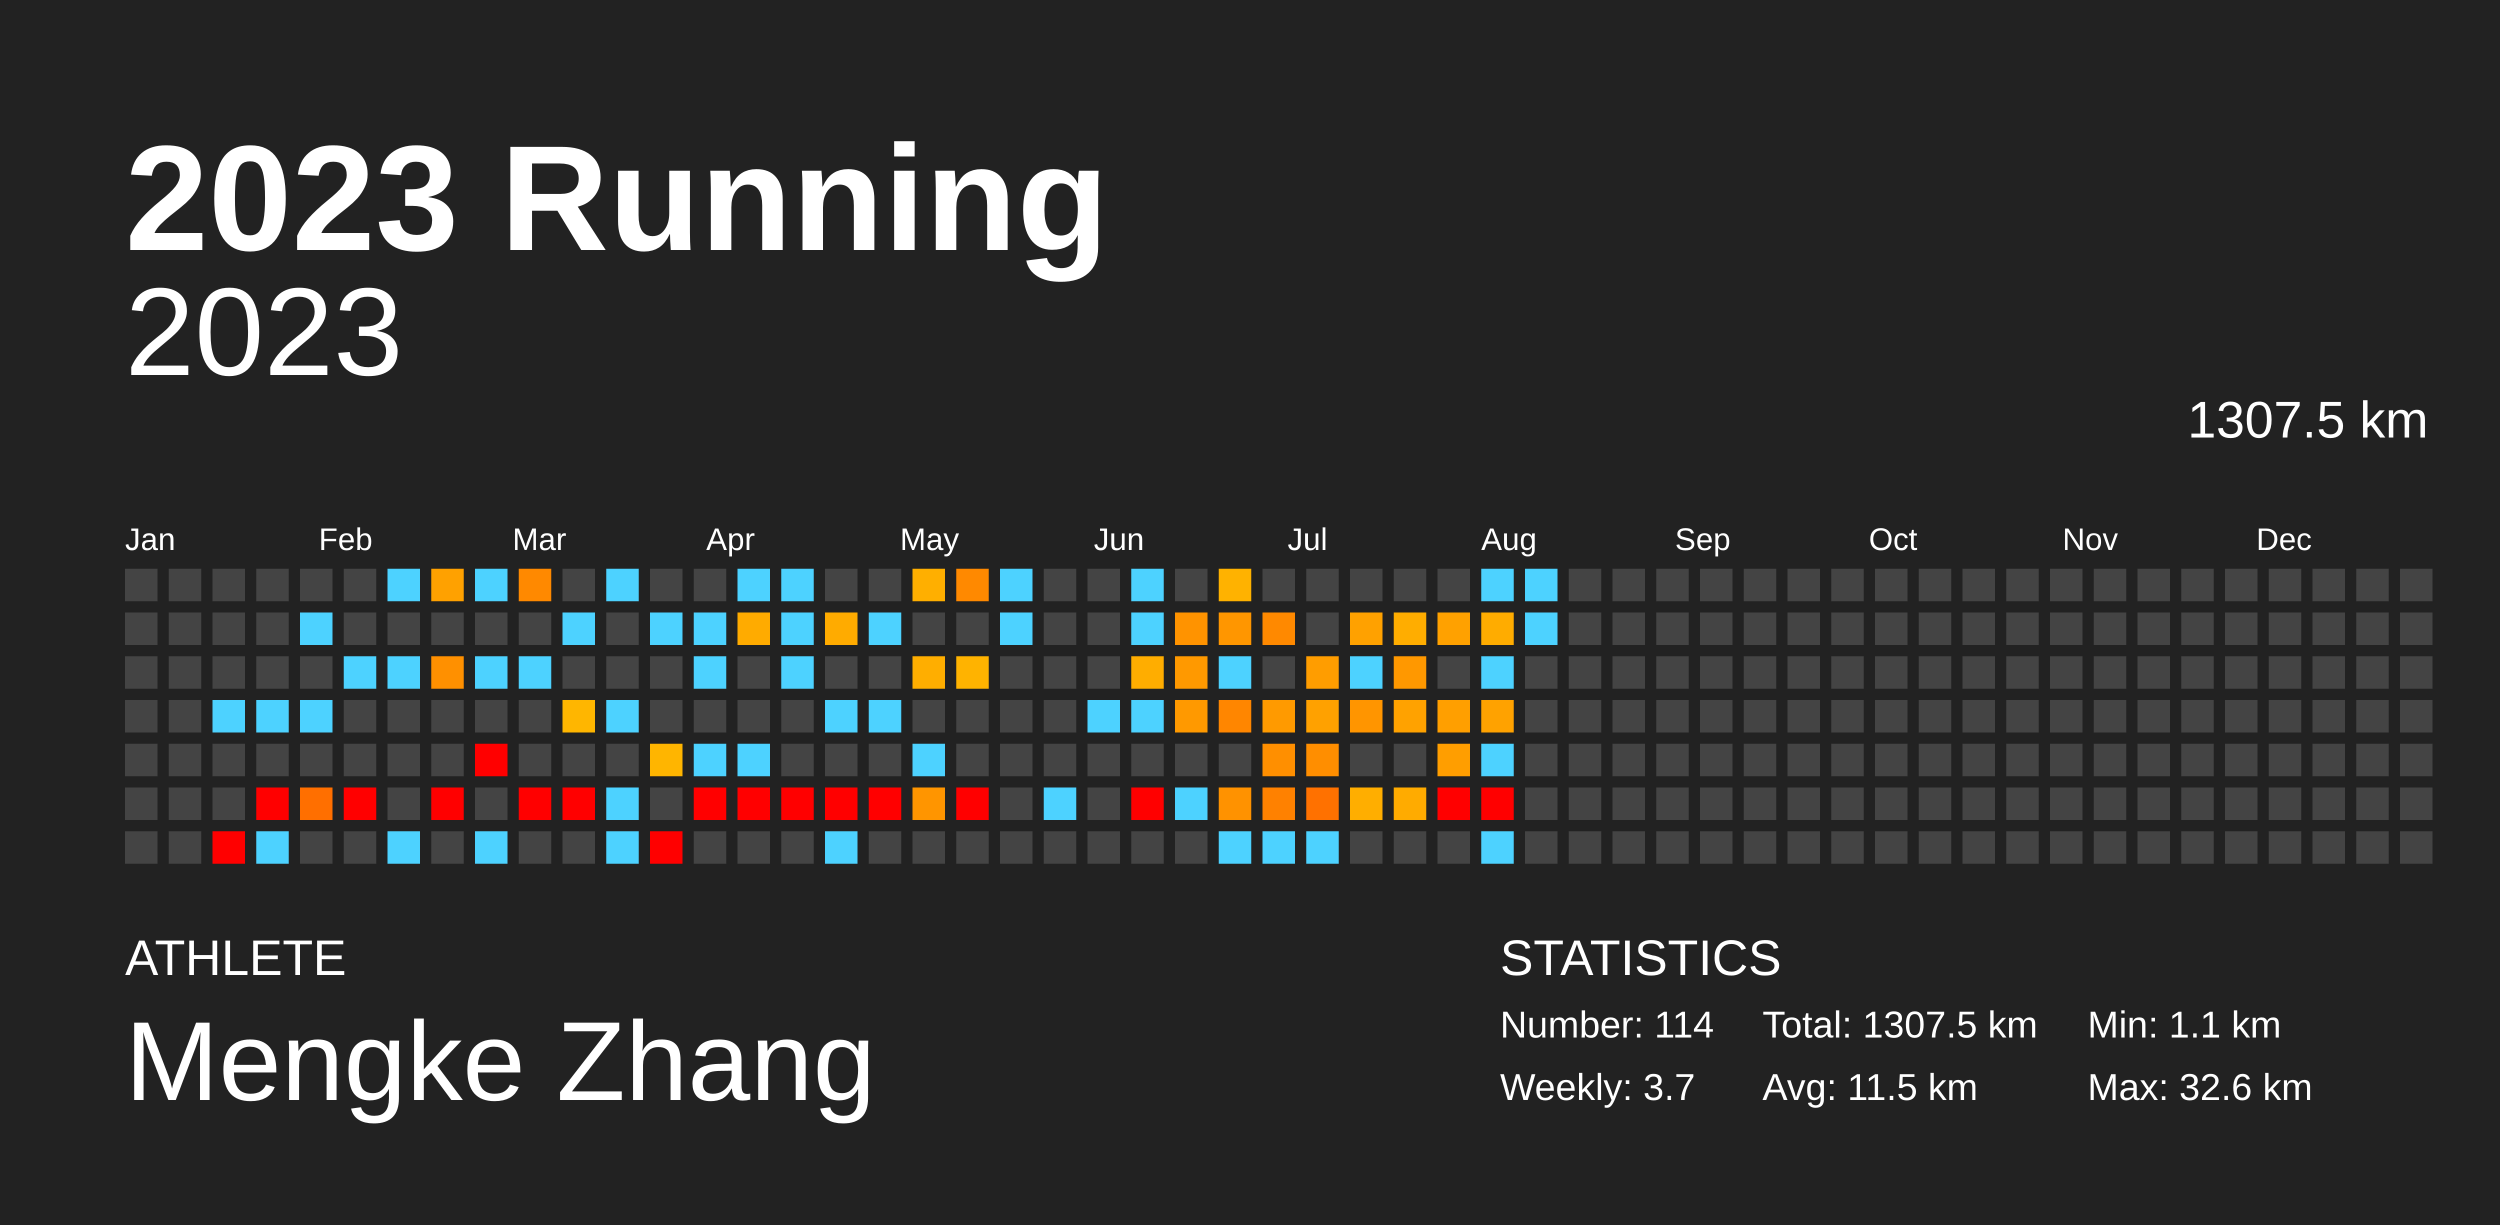
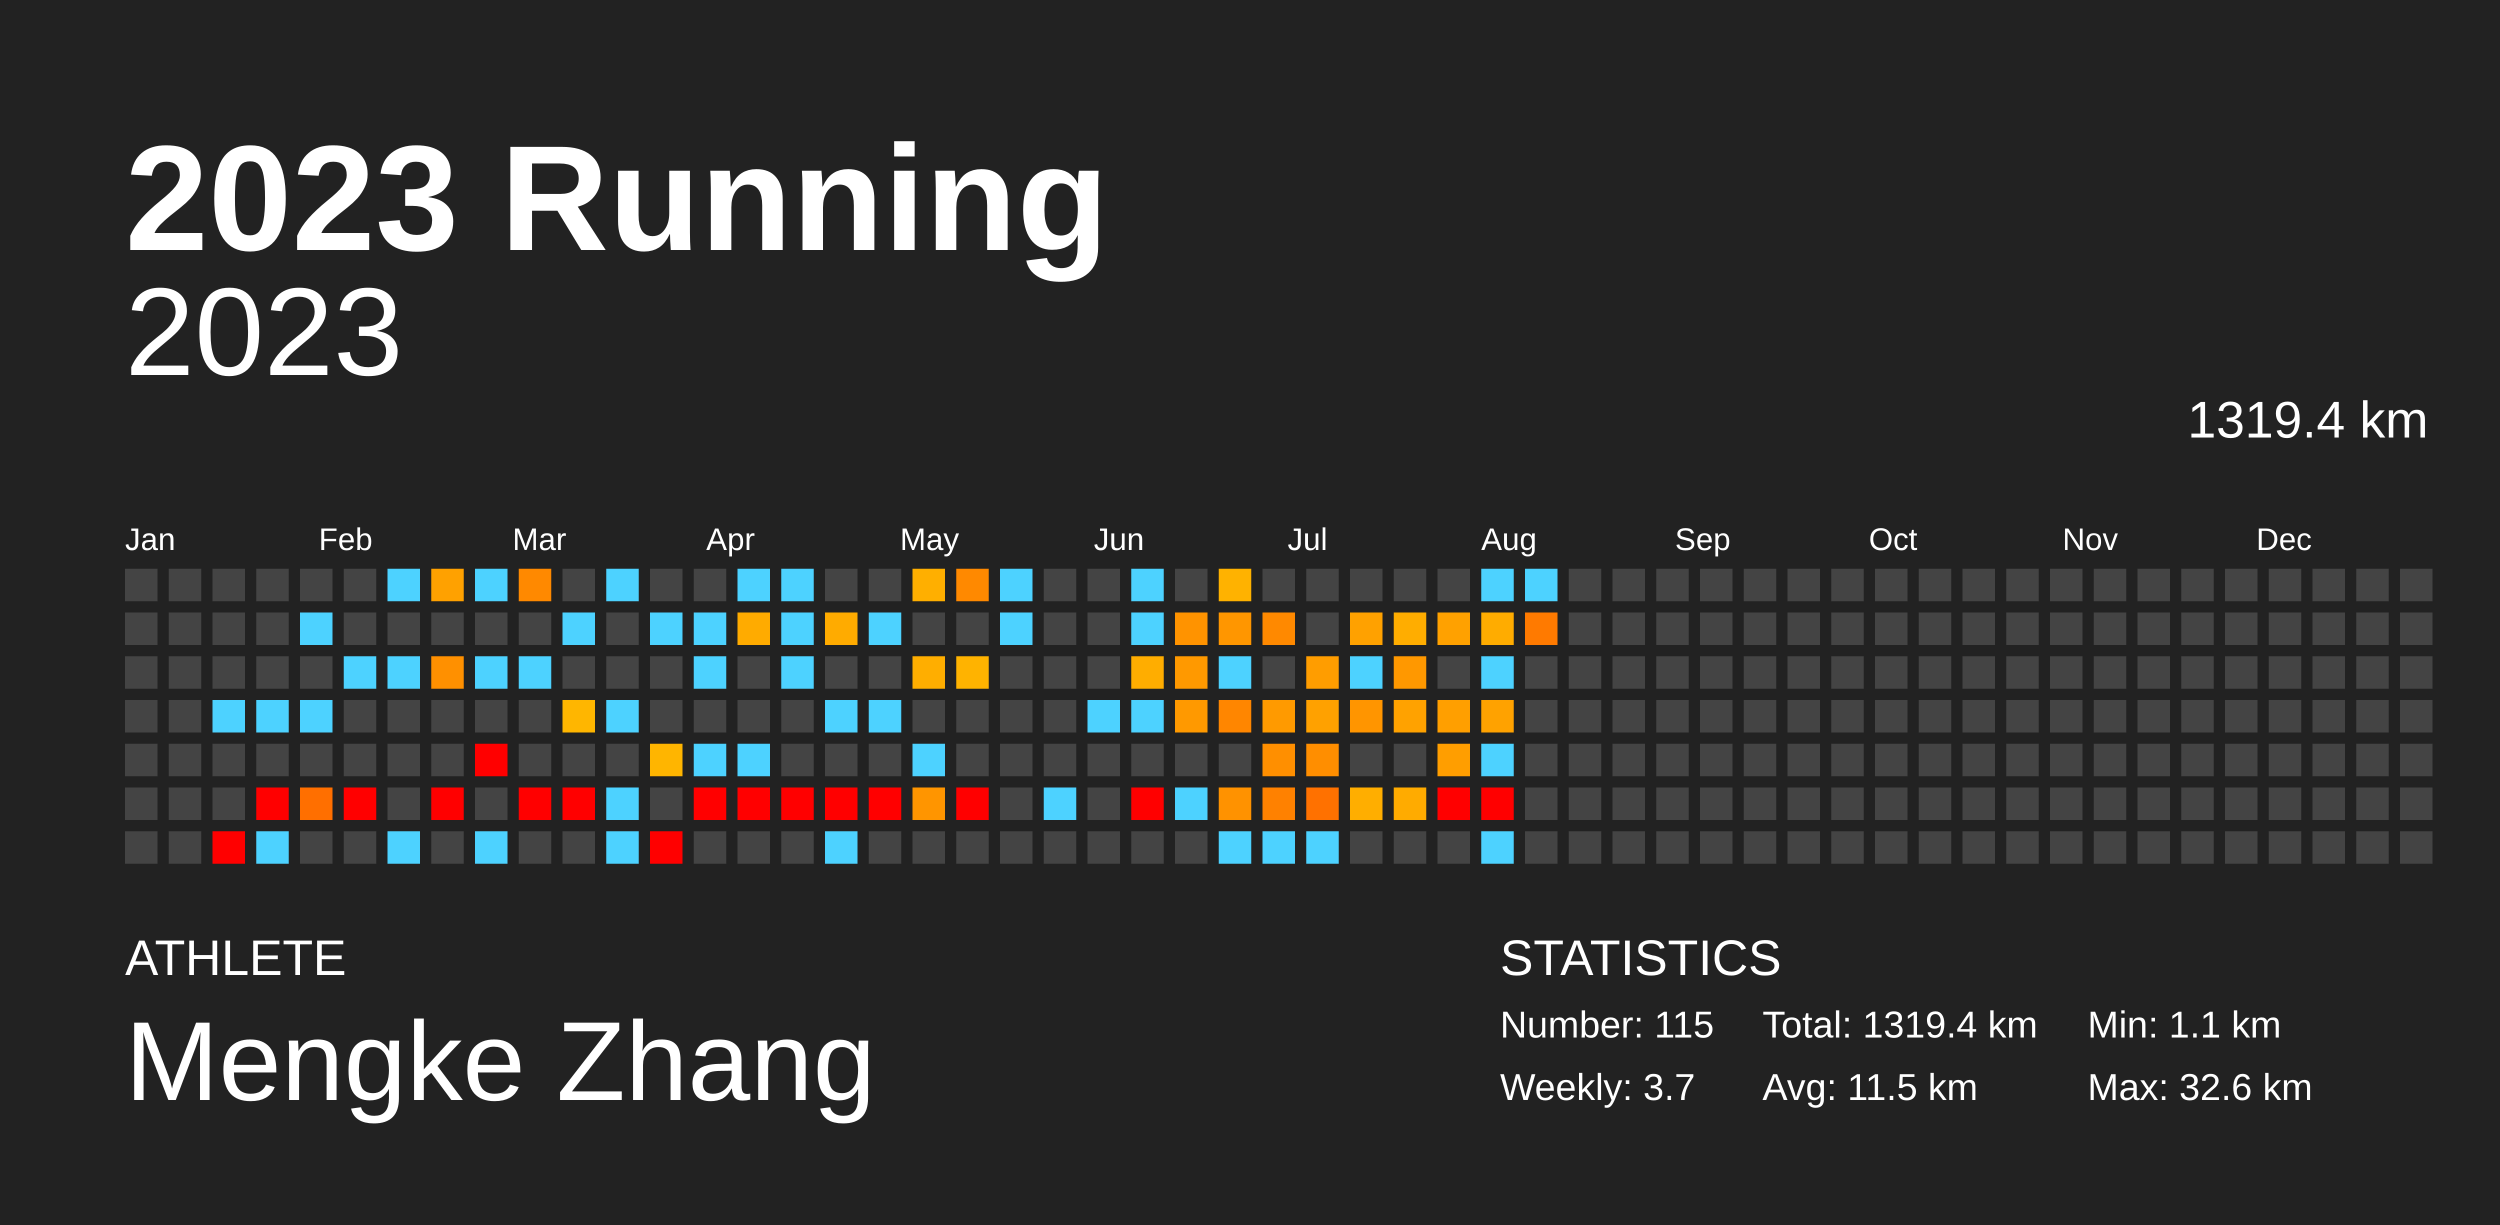
<svg xmlns="http://www.w3.org/2000/svg" baseProfile="full" height="98mm" version="1.1" viewBox="0,0,200,98" width="200mm">
  <defs />
  <rect fill="#222222" height="98" width="200" x="0" y="0" />
  <text fill="#FFFFFF" style="font-size:12px; font-family:Arial; font-weight:bold;" x="10" y="20">2023 Running</text>
  <text fill="#FFFFFF" style="font-size:4px; font-family:Arial" x="10" y="78">ATHLETE</text>
  <text fill="#FFFFFF" style="font-size:9px; font-family:Arial" x="10" y="88">Mengke Zhang</text>
  <text fill="#FFFFFF" style="font-size:4px; font-family:Arial" x="120" y="78">STATISTICS</text>
-   <text fill="#FFFFFF" style="font-size:3px; font-family:Arial" x="120" y="83">Number: 114</text>
+   <text fill="#FFFFFF" style="font-size:3px; font-family:Arial" x="120" y="83">Number: 115</text>
  <text fill="#FFFFFF" style="font-size:3px; font-family:Arial" x="120" y="88">Weekly: 3.7</text>
-   <text fill="#FFFFFF" style="font-size:3px; font-family:Arial" x="141" y="83">Total: 1307.5 km</text>
+   <text fill="#FFFFFF" style="font-size:3px; font-family:Arial" x="141" y="83">Total: 1319.4 km</text>
  <text fill="#FFFFFF" style="font-size:3px; font-family:Arial" x="141" y="88">Avg: 11.5 km</text>
  <text fill="#FFFFFF" style="font-size:3px; font-family:Arial" x="167" y="83">Min: 1.1 km</text>
  <text fill="#FFFFFF" style="font-size:3px; font-family:Arial" x="167" y="88">Max: 32.6 km</text>
  <text alignment-baseline="hanging" fill="#FFFFFF" style="font-size:10.0px; font-family:Arial;" x="10" y="30">2023</text>
-   <text alignment-baseline="hanging" fill="#FFFFFF" style="font-size:4.125px; font-family:Arial;" x="175" y="35">1307.5 km</text>
+   <text alignment-baseline="hanging" fill="#FFFFFF" style="font-size:4.125px; font-family:Arial;" x="175" y="35">1319.4 km</text>
  <text fill="#FFFFFF" style="font-size:2.5px; font-family:Arial" x="10.0" y="44">Jan</text>
  <text fill="#FFFFFF" style="font-size:2.5px; font-family:Arial" x="25.5" y="44">Feb</text>
  <text fill="#FFFFFF" style="font-size:2.5px; font-family:Arial" x="41.0" y="44">Mar</text>
  <text fill="#FFFFFF" style="font-size:2.5px; font-family:Arial" x="56.5" y="44">Apr</text>
  <text fill="#FFFFFF" style="font-size:2.5px; font-family:Arial" x="72.0" y="44">May</text>
  <text fill="#FFFFFF" style="font-size:2.5px; font-family:Arial" x="87.5" y="44">Jun</text>
  <text fill="#FFFFFF" style="font-size:2.5px; font-family:Arial" x="103.0" y="44">Jul</text>
  <text fill="#FFFFFF" style="font-size:2.5px; font-family:Arial" x="118.5" y="44">Aug</text>
  <text fill="#FFFFFF" style="font-size:2.5px; font-family:Arial" x="134.0" y="44">Sep</text>
  <text fill="#FFFFFF" style="font-size:2.5px; font-family:Arial" x="149.5" y="44">Oct</text>
  <text fill="#FFFFFF" style="font-size:2.5px; font-family:Arial" x="165.0" y="44">Nov</text>
  <text fill="#FFFFFF" style="font-size:2.5px; font-family:Arial" x="180.5" y="44">Dec</text>
  <rect fill="#444444" height="2.6" width="2.6" x="10.0" y="45.5" />
  <rect fill="#444444" height="2.6" width="2.6" x="10.0" y="49.0" />
  <rect fill="#444444" height="2.6" width="2.6" x="10.0" y="52.5" />
  <rect fill="#444444" height="2.6" width="2.6" x="10.0" y="56.0" />
  <rect fill="#444444" height="2.6" width="2.6" x="10.0" y="59.5" />
  <rect fill="#444444" height="2.6" width="2.6" x="10.0" y="63.0" />
  <rect fill="#444444" height="2.6" width="2.6" x="10.0" y="66.5" />
  <rect fill="#444444" height="2.6" width="2.6" x="13.5" y="45.5" />
  <rect fill="#444444" height="2.6" width="2.6" x="13.5" y="49.0" />
  <rect fill="#444444" height="2.6" width="2.6" x="13.5" y="52.5" />
  <rect fill="#444444" height="2.6" width="2.6" x="13.5" y="56.0" />
  <rect fill="#444444" height="2.6" width="2.6" x="13.5" y="59.5" />
  <rect fill="#444444" height="2.6" width="2.6" x="13.5" y="63.0" />
  <rect fill="#444444" height="2.6" width="2.6" x="13.5" y="66.5" />
  <rect fill="#444444" height="2.6" width="2.6" x="17.0" y="45.5" />
  <rect fill="#444444" height="2.6" width="2.6" x="17.0" y="49.0" />
  <rect fill="#444444" height="2.6" width="2.6" x="17.0" y="52.5" />
  <rect fill="#4dd2ff" height="2.6" width="2.6" x="17.0" y="56.0" />
  <rect fill="#444444" height="2.6" width="2.6" x="17.0" y="59.5" />
  <rect fill="#444444" height="2.6" width="2.6" x="17.0" y="63.0" />
  <rect fill="red" height="2.6" width="2.6" x="17.0" y="66.5" />
  <rect fill="#444444" height="2.6" width="2.6" x="20.5" y="45.5" />
  <rect fill="#444444" height="2.6" width="2.6" x="20.5" y="49.0" />
  <rect fill="#444444" height="2.6" width="2.6" x="20.5" y="52.5" />
  <rect fill="#4dd2ff" height="2.6" width="2.6" x="20.5" y="56.0" />
  <rect fill="#444444" height="2.6" width="2.6" x="20.5" y="59.5" />
  <rect fill="red" height="2.6" width="2.6" x="20.5" y="63.0" />
  <rect fill="#4dd2ff" height="2.6" width="2.6" x="20.5" y="66.5" />
  <rect fill="#444444" height="2.6" width="2.6" x="24.0" y="45.5" />
  <rect fill="#4dd2ff" height="2.6" width="2.6" x="24.0" y="49.0" />
  <rect fill="#444444" height="2.6" width="2.6" x="24.0" y="52.5" />
  <rect fill="#4dd2ff" height="2.6" width="2.6" x="24.0" y="56.0" />
  <rect fill="#444444" height="2.6" width="2.6" x="24.0" y="59.5" />
  <rect fill="#ff6f00" height="2.6" width="2.6" x="24.0" y="63.0" />
  <rect fill="#444444" height="2.6" width="2.6" x="24.0" y="66.5" />
  <rect fill="#444444" height="2.6" width="2.6" x="27.5" y="45.5" />
  <rect fill="#444444" height="2.6" width="2.6" x="27.5" y="49.0" />
  <rect fill="#4dd2ff" height="2.6" width="2.6" x="27.5" y="52.5" />
  <rect fill="#444444" height="2.6" width="2.6" x="27.5" y="56.0" />
  <rect fill="#444444" height="2.6" width="2.6" x="27.5" y="59.5" />
  <rect fill="red" height="2.6" width="2.6" x="27.5" y="63.0" />
  <rect fill="#444444" height="2.6" width="2.6" x="27.5" y="66.5" />
  <rect fill="#4dd2ff" height="2.6" width="2.6" x="31.0" y="45.5" />
  <rect fill="#444444" height="2.6" width="2.6" x="31.0" y="49.0" />
  <rect fill="#4dd2ff" height="2.6" width="2.6" x="31.0" y="52.5" />
  <rect fill="#444444" height="2.6" width="2.6" x="31.0" y="56.0" />
  <rect fill="#444444" height="2.6" width="2.6" x="31.0" y="59.5" />
  <rect fill="#444444" height="2.6" width="2.6" x="31.0" y="63.0" />
  <rect fill="#4dd2ff" height="2.6" width="2.6" x="31.0" y="66.5" />
  <rect fill="#ffa100" height="2.6" width="2.6" x="34.5" y="45.5" />
  <rect fill="#444444" height="2.6" width="2.6" x="34.5" y="49.0" />
  <rect fill="#ff9000" height="2.6" width="2.6" x="34.5" y="52.5" />
  <rect fill="#444444" height="2.6" width="2.6" x="34.5" y="56.0" />
  <rect fill="#444444" height="2.6" width="2.6" x="34.5" y="59.5" />
  <rect fill="red" height="2.6" width="2.6" x="34.5" y="63.0" />
  <rect fill="#444444" height="2.6" width="2.6" x="34.5" y="66.5" />
  <rect fill="#4dd2ff" height="2.6" width="2.6" x="38.0" y="45.5" />
  <rect fill="#444444" height="2.6" width="2.6" x="38.0" y="49.0" />
  <rect fill="#4dd2ff" height="2.6" width="2.6" x="38.0" y="52.5" />
  <rect fill="#444444" height="2.6" width="2.6" x="38.0" y="56.0" />
  <rect fill="red" height="2.6" width="2.6" x="38.0" y="59.5" />
  <rect fill="#444444" height="2.6" width="2.6" x="38.0" y="63.0" />
  <rect fill="#4dd2ff" height="2.6" width="2.6" x="38.0" y="66.5" />
  <rect fill="#ff8900" height="2.6" width="2.6" x="41.5" y="45.5" />
  <rect fill="#444444" height="2.6" width="2.6" x="41.5" y="49.0" />
  <rect fill="#4dd2ff" height="2.6" width="2.6" x="41.5" y="52.5" />
  <rect fill="#444444" height="2.6" width="2.6" x="41.5" y="56.0" />
  <rect fill="#444444" height="2.6" width="2.6" x="41.5" y="59.5" />
  <rect fill="red" height="2.6" width="2.6" x="41.5" y="63.0" />
  <rect fill="#444444" height="2.6" width="2.6" x="41.5" y="66.5" />
  <rect fill="#444444" height="2.6" width="2.6" x="45.0" y="45.5" />
  <rect fill="#4dd2ff" height="2.6" width="2.6" x="45.0" y="49.0" />
  <rect fill="#444444" height="2.6" width="2.6" x="45.0" y="52.5" />
  <rect fill="#ffb600" height="2.6" width="2.6" x="45.0" y="56.0" />
  <rect fill="#444444" height="2.6" width="2.6" x="45.0" y="59.5" />
  <rect fill="red" height="2.6" width="2.6" x="45.0" y="63.0" />
  <rect fill="#444444" height="2.6" width="2.6" x="45.0" y="66.5" />
  <rect fill="#4dd2ff" height="2.6" width="2.6" x="48.5" y="45.5" />
  <rect fill="#444444" height="2.6" width="2.6" x="48.5" y="49.0" />
  <rect fill="#444444" height="2.6" width="2.6" x="48.5" y="52.5" />
  <rect fill="#4dd2ff" height="2.6" width="2.6" x="48.5" y="56.0" />
  <rect fill="#444444" height="2.6" width="2.6" x="48.5" y="59.5" />
  <rect fill="#4dd2ff" height="2.6" width="2.6" x="48.5" y="63.0" />
  <rect fill="#4dd2ff" height="2.6" width="2.6" x="48.5" y="66.5" />
  <rect fill="#444444" height="2.6" width="2.6" x="52.0" y="45.5" />
  <rect fill="#4dd2ff" height="2.6" width="2.6" x="52.0" y="49.0" />
  <rect fill="#444444" height="2.6" width="2.6" x="52.0" y="52.5" />
  <rect fill="#444444" height="2.6" width="2.6" x="52.0" y="56.0" />
  <rect fill="#ffb500" height="2.6" width="2.6" x="52.0" y="59.5" />
  <rect fill="#444444" height="2.6" width="2.6" x="52.0" y="63.0" />
  <rect fill="red" height="2.6" width="2.6" x="52.0" y="66.5" />
  <rect fill="#444444" height="2.6" width="2.6" x="55.5" y="45.5" />
  <rect fill="#4dd2ff" height="2.6" width="2.6" x="55.5" y="49.0" />
  <rect fill="#4dd2ff" height="2.6" width="2.6" x="55.5" y="52.5" />
  <rect fill="#444444" height="2.6" width="2.6" x="55.5" y="56.0" />
  <rect fill="#4dd2ff" height="2.6" width="2.6" x="55.5" y="59.5" />
  <rect fill="red" height="2.6" width="2.6" x="55.5" y="63.0" />
  <rect fill="#444444" height="2.6" width="2.6" x="55.5" y="66.5" />
  <rect fill="#4dd2ff" height="2.6" width="2.6" x="59.0" y="45.5" />
  <rect fill="#ffab00" height="2.6" width="2.6" x="59.0" y="49.0" />
  <rect fill="#444444" height="2.6" width="2.6" x="59.0" y="52.5" />
  <rect fill="#444444" height="2.6" width="2.6" x="59.0" y="56.0" />
  <rect fill="#4dd2ff" height="2.6" width="2.6" x="59.0" y="59.5" />
  <rect fill="red" height="2.6" width="2.6" x="59.0" y="63.0" />
  <rect fill="#444444" height="2.6" width="2.6" x="59.0" y="66.5" />
  <rect fill="#4dd2ff" height="2.6" width="2.6" x="62.5" y="45.5" />
  <rect fill="#4dd2ff" height="2.6" width="2.6" x="62.5" y="49.0" />
  <rect fill="#4dd2ff" height="2.6" width="2.6" x="62.5" y="52.5" />
  <rect fill="#444444" height="2.6" width="2.6" x="62.5" y="56.0" />
  <rect fill="#444444" height="2.6" width="2.6" x="62.5" y="59.5" />
  <rect fill="red" height="2.6" width="2.6" x="62.5" y="63.0" />
  <rect fill="#444444" height="2.6" width="2.6" x="62.5" y="66.5" />
  <rect fill="#444444" height="2.6" width="2.6" x="66.0" y="45.5" />
  <rect fill="#ffab00" height="2.6" width="2.6" x="66.0" y="49.0" />
  <rect fill="#444444" height="2.6" width="2.6" x="66.0" y="52.5" />
  <rect fill="#4dd2ff" height="2.6" width="2.6" x="66.0" y="56.0" />
  <rect fill="#444444" height="2.6" width="2.6" x="66.0" y="59.5" />
  <rect fill="red" height="2.6" width="2.6" x="66.0" y="63.0" />
  <rect fill="#4dd2ff" height="2.6" width="2.6" x="66.0" y="66.5" />
  <rect fill="#444444" height="2.6" width="2.6" x="69.5" y="45.5" />
  <rect fill="#4dd2ff" height="2.6" width="2.6" x="69.5" y="49.0" />
  <rect fill="#444444" height="2.6" width="2.6" x="69.5" y="52.5" />
  <rect fill="#4dd2ff" height="2.6" width="2.6" x="69.5" y="56.0" />
  <rect fill="#444444" height="2.6" width="2.6" x="69.5" y="59.5" />
  <rect fill="red" height="2.6" width="2.6" x="69.5" y="63.0" />
  <rect fill="#444444" height="2.6" width="2.6" x="69.5" y="66.5" />
  <rect fill="#ffaf00" height="2.6" width="2.6" x="73.0" y="45.5" />
  <rect fill="#444444" height="2.6" width="2.6" x="73.0" y="49.0" />
  <rect fill="#ffae00" height="2.6" width="2.6" x="73.0" y="52.5" />
  <rect fill="#444444" height="2.6" width="2.6" x="73.0" y="56.0" />
  <rect fill="#4dd2ff" height="2.6" width="2.6" x="73.0" y="59.5" />
  <rect fill="#ff9500" height="2.6" width="2.6" x="73.0" y="63.0" />
  <rect fill="#444444" height="2.6" width="2.6" x="73.0" y="66.5" />
  <rect fill="#ff8900" height="2.6" width="2.6" x="76.5" y="45.5" />
  <rect fill="#444444" height="2.6" width="2.6" x="76.5" y="49.0" />
  <rect fill="#ffb300" height="2.6" width="2.6" x="76.5" y="52.5" />
  <rect fill="#444444" height="2.6" width="2.6" x="76.5" y="56.0" />
  <rect fill="#444444" height="2.6" width="2.6" x="76.5" y="59.5" />
  <rect fill="red" height="2.6" width="2.6" x="76.5" y="63.0" />
  <rect fill="#444444" height="2.6" width="2.6" x="76.5" y="66.5" />
  <rect fill="#4dd2ff" height="2.6" width="2.6" x="80.0" y="45.5" />
  <rect fill="#4dd2ff" height="2.6" width="2.6" x="80.0" y="49.0" />
  <rect fill="#444444" height="2.6" width="2.6" x="80.0" y="52.5" />
  <rect fill="#444444" height="2.6" width="2.6" x="80.0" y="56.0" />
  <rect fill="#444444" height="2.6" width="2.6" x="80.0" y="59.5" />
  <rect fill="#444444" height="2.6" width="2.6" x="80.0" y="63.0" />
  <rect fill="#444444" height="2.6" width="2.6" x="80.0" y="66.5" />
  <rect fill="#444444" height="2.6" width="2.6" x="83.5" y="45.5" />
  <rect fill="#444444" height="2.6" width="2.6" x="83.5" y="49.0" />
  <rect fill="#444444" height="2.6" width="2.6" x="83.5" y="52.5" />
  <rect fill="#444444" height="2.6" width="2.6" x="83.5" y="56.0" />
  <rect fill="#444444" height="2.6" width="2.6" x="83.5" y="59.5" />
  <rect fill="#4dd2ff" height="2.6" width="2.6" x="83.5" y="63.0" />
  <rect fill="#444444" height="2.6" width="2.6" x="83.5" y="66.5" />
  <rect fill="#444444" height="2.6" width="2.6" x="87.0" y="45.5" />
  <rect fill="#444444" height="2.6" width="2.6" x="87.0" y="49.0" />
  <rect fill="#444444" height="2.6" width="2.6" x="87.0" y="52.5" />
  <rect fill="#4dd2ff" height="2.6" width="2.6" x="87.0" y="56.0" />
  <rect fill="#444444" height="2.6" width="2.6" x="87.0" y="59.5" />
  <rect fill="#444444" height="2.6" width="2.6" x="87.0" y="63.0" />
  <rect fill="#444444" height="2.6" width="2.6" x="87.0" y="66.5" />
  <rect fill="#4dd2ff" height="2.6" width="2.6" x="90.5" y="45.5" />
  <rect fill="#4dd2ff" height="2.6" width="2.6" x="90.5" y="49.0" />
  <rect fill="#ffad00" height="2.6" width="2.6" x="90.5" y="52.5" />
  <rect fill="#4dd2ff" height="2.6" width="2.6" x="90.5" y="56.0" />
  <rect fill="#444444" height="2.6" width="2.6" x="90.5" y="59.5" />
  <rect fill="red" height="2.6" width="2.6" x="90.5" y="63.0" />
  <rect fill="#444444" height="2.6" width="2.6" x="90.5" y="66.5" />
  <rect fill="#444444" height="2.6" width="2.6" x="94.0" y="45.5" />
  <rect fill="#ff9300" height="2.6" width="2.6" x="94.0" y="49.0" />
  <rect fill="#ff9900" height="2.6" width="2.6" x="94.0" y="52.5" />
  <rect fill="#ff9900" height="2.6" width="2.6" x="94.0" y="56.0" />
  <rect fill="#444444" height="2.6" width="2.6" x="94.0" y="59.5" />
  <rect fill="#4dd2ff" height="2.6" width="2.6" x="94.0" y="63.0" />
  <rect fill="#444444" height="2.6" width="2.6" x="94.0" y="66.5" />
  <rect fill="#ffb200" height="2.6" width="2.6" x="97.5" y="45.5" />
  <rect fill="#ff9600" height="2.6" width="2.6" x="97.5" y="49.0" />
  <rect fill="#4dd2ff" height="2.6" width="2.6" x="97.5" y="52.5" />
  <rect fill="#ff8600" height="2.6" width="2.6" x="97.5" y="56.0" />
  <rect fill="#444444" height="2.6" width="2.6" x="97.5" y="59.5" />
  <rect fill="#ff9200" height="2.6" width="2.6" x="97.5" y="63.0" />
  <rect fill="#4dd2ff" height="2.6" width="2.6" x="97.5" y="66.5" />
  <rect fill="#444444" height="2.6" width="2.6" x="101.0" y="45.5" />
  <rect fill="#ff8900" height="2.6" width="2.6" x="101.0" y="49.0" />
  <rect fill="#444444" height="2.6" width="2.6" x="101.0" y="52.5" />
  <rect fill="#ff9a00" height="2.6" width="2.6" x="101.0" y="56.0" />
  <rect fill="#ff8f00" height="2.6" width="2.6" x="101.0" y="59.5" />
  <rect fill="#ff8100" height="2.6" width="2.6" x="101.0" y="63.0" />
  <rect fill="#4dd2ff" height="2.6" width="2.6" x="101.0" y="66.5" />
  <rect fill="#444444" height="2.6" width="2.6" x="104.5" y="45.5" />
  <rect fill="#444444" height="2.6" width="2.6" x="104.5" y="49.0" />
  <rect fill="#ff9d00" height="2.6" width="2.6" x="104.5" y="52.5" />
  <rect fill="#ffa100" height="2.6" width="2.6" x="104.5" y="56.0" />
  <rect fill="#ff8e00" height="2.6" width="2.6" x="104.5" y="59.5" />
  <rect fill="#ff7100" height="2.6" width="2.6" x="104.5" y="63.0" />
  <rect fill="#4dd2ff" height="2.6" width="2.6" x="104.5" y="66.5" />
  <rect fill="#444444" height="2.6" width="2.6" x="108.0" y="45.5" />
  <rect fill="#ffa100" height="2.6" width="2.6" x="108.0" y="49.0" />
  <rect fill="#4dd2ff" height="2.6" width="2.6" x="108.0" y="52.5" />
  <rect fill="#ff9500" height="2.6" width="2.6" x="108.0" y="56.0" />
  <rect fill="#444444" height="2.6" width="2.6" x="108.0" y="59.5" />
  <rect fill="#ffae00" height="2.6" width="2.6" x="108.0" y="63.0" />
  <rect fill="#444444" height="2.6" width="2.6" x="108.0" y="66.5" />
  <rect fill="#444444" height="2.6" width="2.6" x="111.5" y="45.5" />
  <rect fill="#ffad00" height="2.6" width="2.6" x="111.5" y="49.0" />
  <rect fill="#ff9800" height="2.6" width="2.6" x="111.5" y="52.5" />
  <rect fill="#ffa200" height="2.6" width="2.6" x="111.5" y="56.0" />
  <rect fill="#444444" height="2.6" width="2.6" x="111.5" y="59.5" />
  <rect fill="#ffab00" height="2.6" width="2.6" x="111.5" y="63.0" />
  <rect fill="#444444" height="2.6" width="2.6" x="111.5" y="66.5" />
  <rect fill="#444444" height="2.6" width="2.6" x="115.0" y="45.5" />
  <rect fill="#ffa100" height="2.6" width="2.6" x="115.0" y="49.0" />
  <rect fill="#444444" height="2.6" width="2.6" x="115.0" y="52.5" />
  <rect fill="#ff9f00" height="2.6" width="2.6" x="115.0" y="56.0" />
  <rect fill="#ff9e00" height="2.6" width="2.6" x="115.0" y="59.5" />
  <rect fill="red" height="2.6" width="2.6" x="115.0" y="63.0" />
  <rect fill="#444444" height="2.6" width="2.6" x="115.0" y="66.5" />
  <rect fill="#4dd2ff" height="2.6" width="2.6" x="118.5" y="45.5" />
  <rect fill="#ffac00" height="2.6" width="2.6" x="118.5" y="49.0" />
  <rect fill="#4dd2ff" height="2.6" width="2.6" x="118.5" y="52.5" />
  <rect fill="#ffa200" height="2.6" width="2.6" x="118.5" y="56.0" />
  <rect fill="#4dd2ff" height="2.6" width="2.6" x="118.5" y="59.5" />
  <rect fill="red" height="2.6" width="2.6" x="118.5" y="63.0" />
  <rect fill="#4dd2ff" height="2.6" width="2.6" x="118.5" y="66.5" />
  <rect fill="#4dd2ff" height="2.6" width="2.6" x="122.0" y="45.5" />
-   <rect fill="#4dd2ff" height="2.6" width="2.6" x="122.0" y="49.0" />
+   <rect fill="#ff7a00" height="2.6" width="2.6" x="122.0" y="49.0" />
  <rect fill="#444444" height="2.6" width="2.6" x="122.0" y="52.5" />
  <rect fill="#444444" height="2.6" width="2.6" x="122.0" y="56.0" />
  <rect fill="#444444" height="2.6" width="2.6" x="122.0" y="59.5" />
  <rect fill="#444444" height="2.6" width="2.6" x="122.0" y="63.0" />
  <rect fill="#444444" height="2.6" width="2.6" x="122.0" y="66.5" />
  <rect fill="#444444" height="2.6" width="2.6" x="125.5" y="45.5" />
  <rect fill="#444444" height="2.6" width="2.6" x="125.5" y="49.0" />
  <rect fill="#444444" height="2.6" width="2.6" x="125.5" y="52.5" />
  <rect fill="#444444" height="2.6" width="2.6" x="125.5" y="56.0" />
  <rect fill="#444444" height="2.6" width="2.6" x="125.5" y="59.5" />
  <rect fill="#444444" height="2.6" width="2.6" x="125.5" y="63.0" />
  <rect fill="#444444" height="2.6" width="2.6" x="125.5" y="66.5" />
  <rect fill="#444444" height="2.6" width="2.6" x="129.0" y="45.5" />
  <rect fill="#444444" height="2.6" width="2.6" x="129.0" y="49.0" />
  <rect fill="#444444" height="2.6" width="2.6" x="129.0" y="52.5" />
  <rect fill="#444444" height="2.6" width="2.6" x="129.0" y="56.0" />
  <rect fill="#444444" height="2.6" width="2.6" x="129.0" y="59.5" />
  <rect fill="#444444" height="2.6" width="2.6" x="129.0" y="63.0" />
  <rect fill="#444444" height="2.6" width="2.6" x="129.0" y="66.5" />
  <rect fill="#444444" height="2.6" width="2.6" x="132.5" y="45.5" />
  <rect fill="#444444" height="2.6" width="2.6" x="132.5" y="49.0" />
  <rect fill="#444444" height="2.6" width="2.6" x="132.5" y="52.5" />
  <rect fill="#444444" height="2.6" width="2.6" x="132.5" y="56.0" />
  <rect fill="#444444" height="2.6" width="2.6" x="132.5" y="59.5" />
  <rect fill="#444444" height="2.6" width="2.6" x="132.5" y="63.0" />
  <rect fill="#444444" height="2.6" width="2.6" x="132.5" y="66.5" />
  <rect fill="#444444" height="2.6" width="2.6" x="136.0" y="45.5" />
  <rect fill="#444444" height="2.6" width="2.6" x="136.0" y="49.0" />
  <rect fill="#444444" height="2.6" width="2.6" x="136.0" y="52.5" />
  <rect fill="#444444" height="2.6" width="2.6" x="136.0" y="56.0" />
  <rect fill="#444444" height="2.6" width="2.6" x="136.0" y="59.5" />
  <rect fill="#444444" height="2.6" width="2.6" x="136.0" y="63.0" />
  <rect fill="#444444" height="2.6" width="2.6" x="136.0" y="66.5" />
  <rect fill="#444444" height="2.6" width="2.6" x="139.5" y="45.5" />
  <rect fill="#444444" height="2.6" width="2.6" x="139.5" y="49.0" />
  <rect fill="#444444" height="2.6" width="2.6" x="139.5" y="52.5" />
  <rect fill="#444444" height="2.6" width="2.6" x="139.5" y="56.0" />
  <rect fill="#444444" height="2.6" width="2.6" x="139.5" y="59.5" />
  <rect fill="#444444" height="2.6" width="2.6" x="139.5" y="63.0" />
  <rect fill="#444444" height="2.6" width="2.6" x="139.5" y="66.5" />
  <rect fill="#444444" height="2.6" width="2.6" x="143.0" y="45.5" />
  <rect fill="#444444" height="2.6" width="2.6" x="143.0" y="49.0" />
  <rect fill="#444444" height="2.6" width="2.6" x="143.0" y="52.5" />
  <rect fill="#444444" height="2.6" width="2.6" x="143.0" y="56.0" />
  <rect fill="#444444" height="2.6" width="2.6" x="143.0" y="59.5" />
  <rect fill="#444444" height="2.6" width="2.6" x="143.0" y="63.0" />
  <rect fill="#444444" height="2.6" width="2.6" x="143.0" y="66.5" />
  <rect fill="#444444" height="2.6" width="2.6" x="146.5" y="45.5" />
  <rect fill="#444444" height="2.6" width="2.6" x="146.5" y="49.0" />
  <rect fill="#444444" height="2.6" width="2.6" x="146.5" y="52.5" />
  <rect fill="#444444" height="2.6" width="2.6" x="146.5" y="56.0" />
  <rect fill="#444444" height="2.6" width="2.6" x="146.5" y="59.5" />
  <rect fill="#444444" height="2.6" width="2.6" x="146.5" y="63.0" />
  <rect fill="#444444" height="2.6" width="2.6" x="146.5" y="66.5" />
  <rect fill="#444444" height="2.6" width="2.6" x="150.0" y="45.5" />
  <rect fill="#444444" height="2.6" width="2.6" x="150.0" y="49.0" />
  <rect fill="#444444" height="2.6" width="2.6" x="150.0" y="52.5" />
  <rect fill="#444444" height="2.6" width="2.6" x="150.0" y="56.0" />
  <rect fill="#444444" height="2.6" width="2.6" x="150.0" y="59.5" />
  <rect fill="#444444" height="2.6" width="2.6" x="150.0" y="63.0" />
  <rect fill="#444444" height="2.6" width="2.6" x="150.0" y="66.5" />
  <rect fill="#444444" height="2.6" width="2.6" x="153.5" y="45.5" />
  <rect fill="#444444" height="2.6" width="2.6" x="153.5" y="49.0" />
  <rect fill="#444444" height="2.6" width="2.6" x="153.5" y="52.5" />
  <rect fill="#444444" height="2.6" width="2.6" x="153.5" y="56.0" />
  <rect fill="#444444" height="2.6" width="2.6" x="153.5" y="59.5" />
  <rect fill="#444444" height="2.6" width="2.6" x="153.5" y="63.0" />
  <rect fill="#444444" height="2.6" width="2.6" x="153.5" y="66.5" />
  <rect fill="#444444" height="2.6" width="2.6" x="157.0" y="45.5" />
  <rect fill="#444444" height="2.6" width="2.6" x="157.0" y="49.0" />
  <rect fill="#444444" height="2.6" width="2.6" x="157.0" y="52.5" />
  <rect fill="#444444" height="2.6" width="2.6" x="157.0" y="56.0" />
  <rect fill="#444444" height="2.6" width="2.6" x="157.0" y="59.5" />
  <rect fill="#444444" height="2.6" width="2.6" x="157.0" y="63.0" />
  <rect fill="#444444" height="2.6" width="2.6" x="157.0" y="66.5" />
  <rect fill="#444444" height="2.6" width="2.6" x="160.5" y="45.5" />
  <rect fill="#444444" height="2.6" width="2.6" x="160.5" y="49.0" />
  <rect fill="#444444" height="2.6" width="2.6" x="160.5" y="52.5" />
  <rect fill="#444444" height="2.6" width="2.6" x="160.5" y="56.0" />
  <rect fill="#444444" height="2.6" width="2.6" x="160.5" y="59.5" />
  <rect fill="#444444" height="2.6" width="2.6" x="160.5" y="63.0" />
  <rect fill="#444444" height="2.6" width="2.6" x="160.5" y="66.5" />
  <rect fill="#444444" height="2.6" width="2.6" x="164.0" y="45.5" />
  <rect fill="#444444" height="2.6" width="2.6" x="164.0" y="49.0" />
  <rect fill="#444444" height="2.6" width="2.6" x="164.0" y="52.5" />
  <rect fill="#444444" height="2.6" width="2.6" x="164.0" y="56.0" />
  <rect fill="#444444" height="2.6" width="2.6" x="164.0" y="59.5" />
  <rect fill="#444444" height="2.6" width="2.6" x="164.0" y="63.0" />
  <rect fill="#444444" height="2.6" width="2.6" x="164.0" y="66.5" />
  <rect fill="#444444" height="2.6" width="2.6" x="167.5" y="45.5" />
  <rect fill="#444444" height="2.6" width="2.6" x="167.5" y="49.0" />
  <rect fill="#444444" height="2.6" width="2.6" x="167.5" y="52.5" />
  <rect fill="#444444" height="2.6" width="2.6" x="167.5" y="56.0" />
  <rect fill="#444444" height="2.6" width="2.6" x="167.5" y="59.5" />
  <rect fill="#444444" height="2.6" width="2.6" x="167.5" y="63.0" />
  <rect fill="#444444" height="2.6" width="2.6" x="167.5" y="66.5" />
  <rect fill="#444444" height="2.6" width="2.6" x="171.0" y="45.5" />
  <rect fill="#444444" height="2.6" width="2.6" x="171.0" y="49.0" />
  <rect fill="#444444" height="2.6" width="2.6" x="171.0" y="52.5" />
  <rect fill="#444444" height="2.6" width="2.6" x="171.0" y="56.0" />
  <rect fill="#444444" height="2.6" width="2.6" x="171.0" y="59.5" />
  <rect fill="#444444" height="2.6" width="2.6" x="171.0" y="63.0" />
  <rect fill="#444444" height="2.6" width="2.6" x="171.0" y="66.5" />
  <rect fill="#444444" height="2.6" width="2.6" x="174.5" y="45.5" />
  <rect fill="#444444" height="2.6" width="2.6" x="174.5" y="49.0" />
  <rect fill="#444444" height="2.6" width="2.6" x="174.5" y="52.5" />
  <rect fill="#444444" height="2.6" width="2.6" x="174.5" y="56.0" />
  <rect fill="#444444" height="2.6" width="2.6" x="174.5" y="59.5" />
  <rect fill="#444444" height="2.6" width="2.6" x="174.5" y="63.0" />
  <rect fill="#444444" height="2.6" width="2.6" x="174.5" y="66.5" />
  <rect fill="#444444" height="2.6" width="2.6" x="178.0" y="45.5" />
  <rect fill="#444444" height="2.6" width="2.6" x="178.0" y="49.0" />
  <rect fill="#444444" height="2.6" width="2.6" x="178.0" y="52.5" />
  <rect fill="#444444" height="2.6" width="2.6" x="178.0" y="56.0" />
  <rect fill="#444444" height="2.6" width="2.6" x="178.0" y="59.5" />
  <rect fill="#444444" height="2.6" width="2.6" x="178.0" y="63.0" />
  <rect fill="#444444" height="2.6" width="2.6" x="178.0" y="66.5" />
  <rect fill="#444444" height="2.6" width="2.6" x="181.5" y="45.5" />
  <rect fill="#444444" height="2.6" width="2.6" x="181.5" y="49.0" />
  <rect fill="#444444" height="2.6" width="2.6" x="181.5" y="52.5" />
  <rect fill="#444444" height="2.6" width="2.6" x="181.5" y="56.0" />
  <rect fill="#444444" height="2.6" width="2.6" x="181.5" y="59.5" />
  <rect fill="#444444" height="2.6" width="2.6" x="181.5" y="63.0" />
  <rect fill="#444444" height="2.6" width="2.6" x="181.5" y="66.5" />
  <rect fill="#444444" height="2.6" width="2.6" x="185.0" y="45.5" />
  <rect fill="#444444" height="2.6" width="2.6" x="185.0" y="49.0" />
  <rect fill="#444444" height="2.6" width="2.6" x="185.0" y="52.5" />
  <rect fill="#444444" height="2.6" width="2.6" x="185.0" y="56.0" />
  <rect fill="#444444" height="2.6" width="2.6" x="185.0" y="59.5" />
  <rect fill="#444444" height="2.6" width="2.6" x="185.0" y="63.0" />
  <rect fill="#444444" height="2.6" width="2.6" x="185.0" y="66.5" />
  <rect fill="#444444" height="2.6" width="2.6" x="188.5" y="45.5" />
  <rect fill="#444444" height="2.6" width="2.6" x="188.5" y="49.0" />
  <rect fill="#444444" height="2.6" width="2.6" x="188.5" y="52.5" />
  <rect fill="#444444" height="2.6" width="2.6" x="188.5" y="56.0" />
  <rect fill="#444444" height="2.6" width="2.6" x="188.5" y="59.5" />
  <rect fill="#444444" height="2.6" width="2.6" x="188.5" y="63.0" />
  <rect fill="#444444" height="2.6" width="2.6" x="188.5" y="66.5" />
  <rect fill="#444444" height="2.6" width="2.6" x="192.0" y="45.5" />
  <rect fill="#444444" height="2.6" width="2.6" x="192.0" y="49.0" />
  <rect fill="#444444" height="2.6" width="2.6" x="192.0" y="52.5" />
  <rect fill="#444444" height="2.6" width="2.6" x="192.0" y="56.0" />
  <rect fill="#444444" height="2.6" width="2.6" x="192.0" y="59.5" />
  <rect fill="#444444" height="2.6" width="2.6" x="192.0" y="63.0" />
  <rect fill="#444444" height="2.6" width="2.6" x="192.0" y="66.5" />
</svg>
